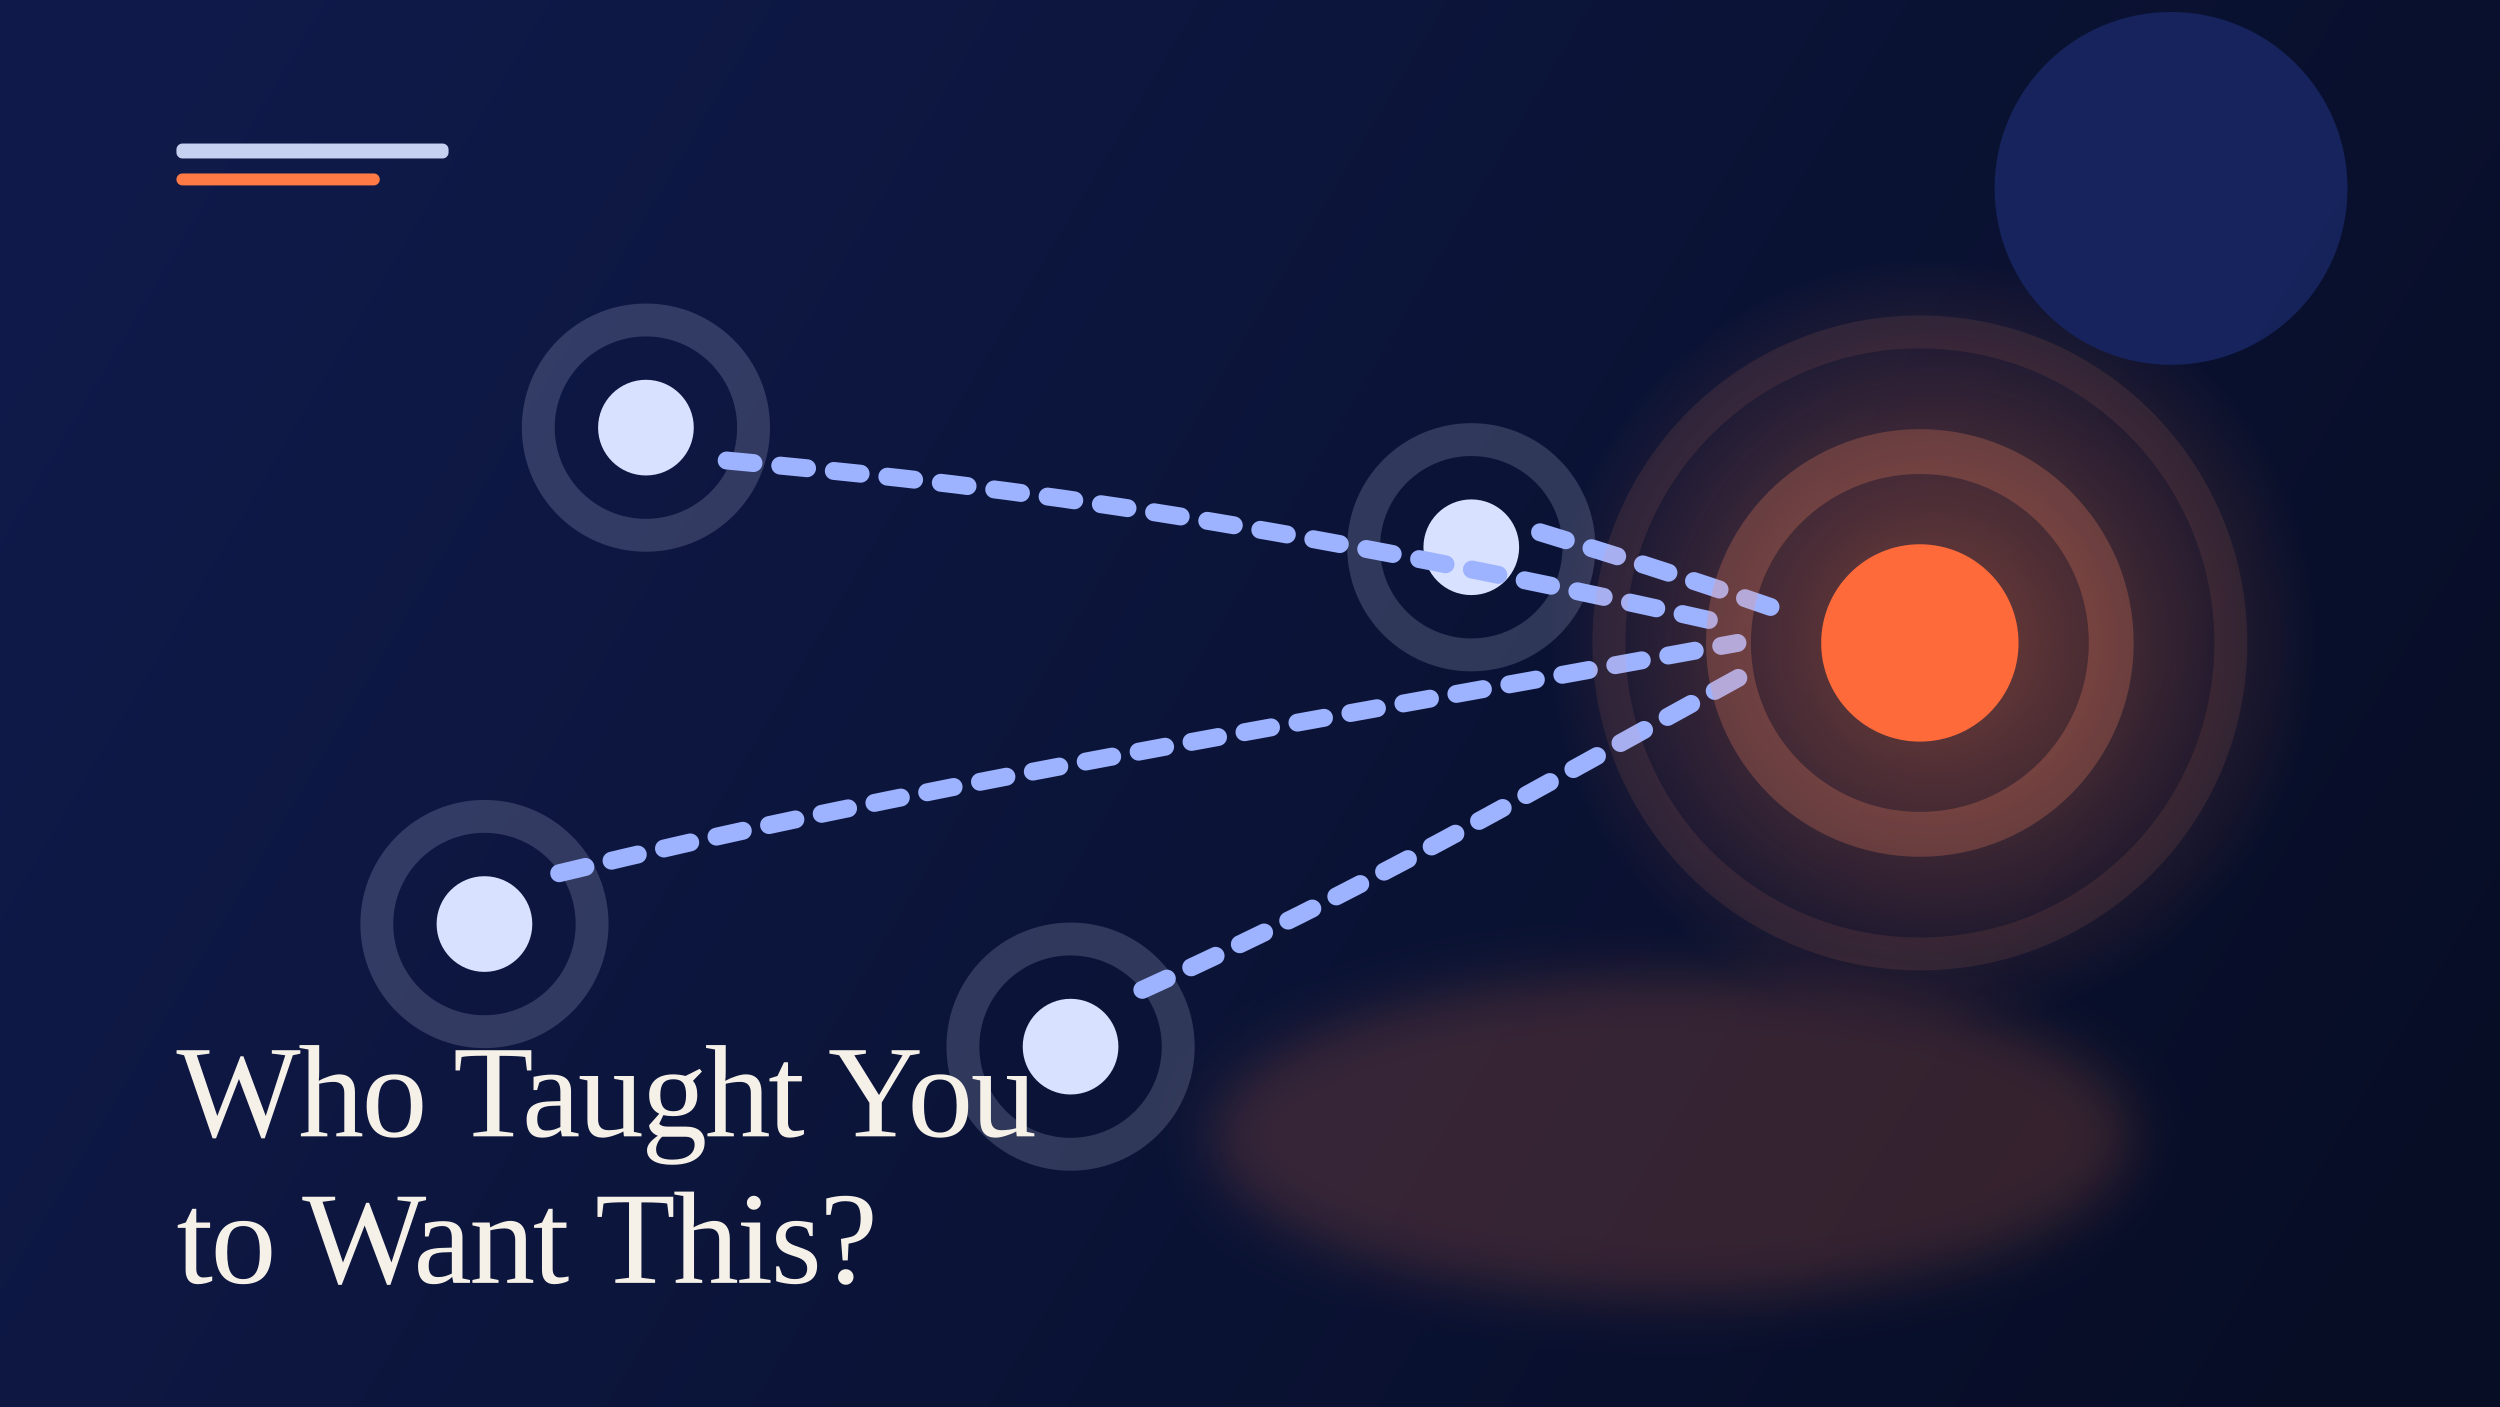
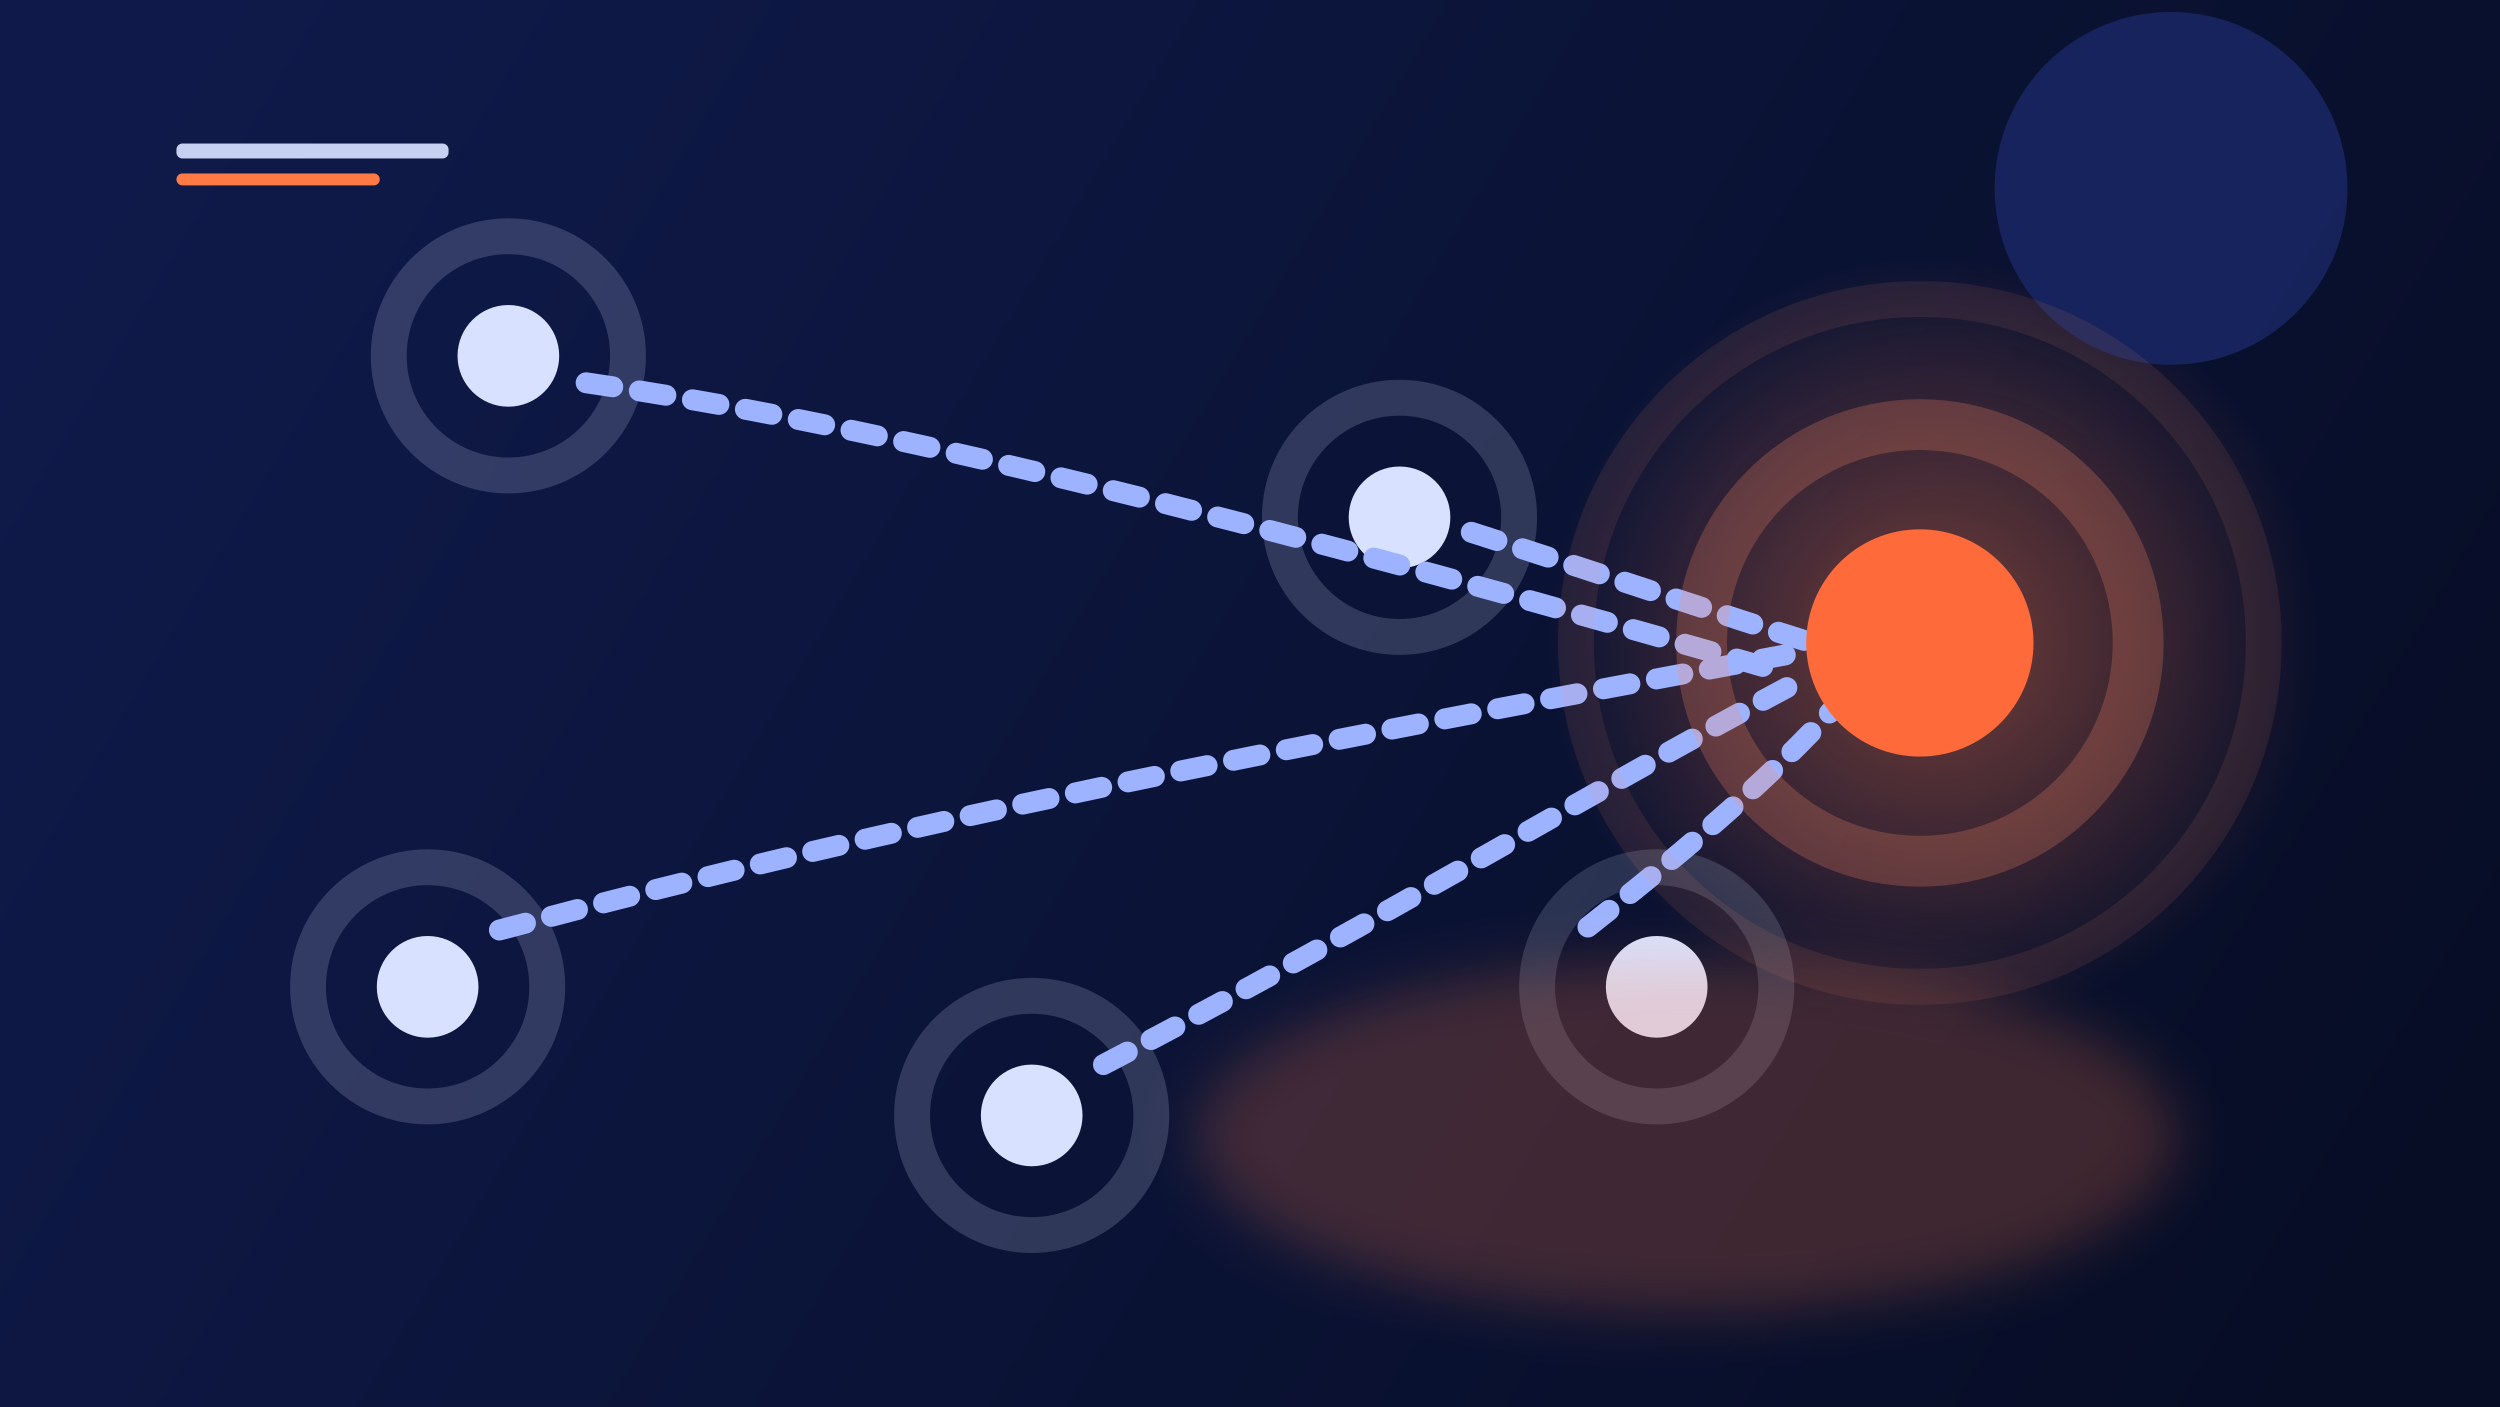
<svg xmlns="http://www.w3.org/2000/svg" width="1672" height="941" viewBox="0 0 1672 941" fill="none">
  <defs>
    <linearGradient id="bg" x1="118" y1="42" x2="1554" y2="902" gradientUnits="userSpaceOnUse">
      <stop stop-color="#0F1A4A" />
      <stop offset="1" stop-color="#070D25" />
    </linearGradient>
    <radialGradient id="glow" cx="0" cy="0" r="1" gradientUnits="userSpaceOnUse" gradientTransform="translate(1294 430) rotate(90) scale(258 258)">
      <stop stop-color="#FF7A45" stop-opacity="0.44" />
      <stop offset="1" stop-color="#FF7A45" stop-opacity="0" />
    </radialGradient>
    <filter id="soft" x="-30%" y="-30%" width="160%" height="160%">
      <feGaussianBlur stdDeviation="18" />
    </filter>
  </defs>
  <rect width="1672" height="941" fill="url(#bg)" />
  <rect width="1672" height="941" fill="url(#glow)" />
  <circle cx="1452" cy="126" r="118" fill="#172560" opacity="0.9" />
  <rect x="118" y="96" width="182" height="10" rx="4" fill="#D6E0FF" opacity="0.92" />
  <rect x="118" y="116" width="136" height="8" rx="4" fill="#FF7A45" />
-   <circle cx="432" cy="286" r="32" fill="#D8E1FF" />
-   <circle cx="432" cy="286" r="72" stroke="#D8E1FF" stroke-opacity="0.18" stroke-width="22" />
-   <circle cx="324" cy="618" r="32" fill="#D8E1FF" />
-   <circle cx="324" cy="618" r="72" stroke="#D8E1FF" stroke-opacity="0.18" stroke-width="22" />
-   <circle cx="716" cy="700" r="32" fill="#D8E1FF" />
-   <circle cx="716" cy="700" r="72" stroke="#D8E1FF" stroke-opacity="0.18" stroke-width="22" />
-   <circle cx="984" cy="366" r="32" fill="#D8E1FF" />
-   <circle cx="984" cy="366" r="72" stroke="#D8E1FF" stroke-opacity="0.18" stroke-width="22" />
-   <path d="M486 308C636 322 812 340 1158 418" stroke="#9EB3FF" stroke-width="12" stroke-linecap="round" stroke-dasharray="18 18" />
-   <path d="M374 584C612 526 824 492 1162 430" stroke="#9EB3FF" stroke-width="12" stroke-linecap="round" stroke-dasharray="18 18" />
-   <path d="M764 662C914 594 1012 536 1176 446" stroke="#9EB3FF" stroke-width="12" stroke-linecap="round" stroke-dasharray="18 18" />
-   <path d="M1030 356C1102 378 1150 394 1196 410" stroke="#9EB3FF" stroke-width="12" stroke-linecap="round" stroke-dasharray="18 18" />
-   <circle cx="1284" cy="430" r="66" fill="#FF6A3A" />
-   <circle cx="1284" cy="430" r="128" stroke="#FF8D65" stroke-opacity="0.24" stroke-width="30" />
-   <circle cx="1284" cy="430" r="208" stroke="#FF8D65" stroke-opacity="0.1" stroke-width="22" />
-   <g filter="url(#soft)" opacity="0.18">
-     <ellipse cx="1118" cy="760" rx="308" ry="108" fill="#FF7A45" />
+   <circle cx="340" cy="238" r="34" fill="#D8E1FF" />
+   <circle cx="340" cy="238" r="80" stroke="#D8E1FF" stroke-opacity="0.18" stroke-width="24" />
+   <circle cx="286" cy="660" r="34" fill="#D8E1FF" />
+   <circle cx="286" cy="660" r="80" stroke="#D8E1FF" stroke-opacity="0.18" stroke-width="24" />
+   <circle cx="690" cy="746" r="34" fill="#D8E1FF" />
+   <circle cx="690" cy="746" r="80" stroke="#D8E1FF" stroke-opacity="0.18" stroke-width="24" />
+   <circle cx="936" cy="346" r="34" fill="#D8E1FF" />
+   <circle cx="936" cy="346" r="80" stroke="#D8E1FF" stroke-opacity="0.18" stroke-width="24" />
+   <circle cx="1108" cy="660" r="34" fill="#D8E1FF" />
+   <circle cx="1108" cy="660" r="80" stroke="#D8E1FF" stroke-opacity="0.16" stroke-width="24" />
+   <path d="M392 256C544 278 748 322 1180 446" stroke="#9EB3FF" stroke-width="14" stroke-linecap="round" stroke-dasharray="18 18" />
+   <path d="M334 622C612 548 838 504 1194 438" stroke="#9EB3FF" stroke-width="14" stroke-linecap="round" stroke-dasharray="18 18" />
+   <path d="M738 712C930 612 1052 536 1206 454" stroke="#9EB3FF" stroke-width="14" stroke-linecap="round" stroke-dasharray="18 18" />
+   <path d="M984 356C1090 390 1148 410 1212 430" stroke="#9EB3FF" stroke-width="14" stroke-linecap="round" stroke-dasharray="18 18" />
+   <path d="M1062 620C1136 562 1186 518 1228 472" stroke="#9EB3FF" stroke-width="14" stroke-linecap="round" stroke-dasharray="18 18" />
+   <circle cx="1284" cy="430" r="76" fill="#FF6A3A" />
+   <circle cx="1284" cy="430" r="146" stroke="#FF8D65" stroke-opacity="0.24" stroke-width="34" />
+   <circle cx="1284" cy="430" r="230" stroke="#FF8D65" stroke-opacity="0.1" stroke-width="24" />
+   <g filter="url(#soft)" opacity="0.22">
+     <ellipse cx="1128" cy="760" rx="328" ry="118" fill="#FF7A45" />
  </g>
-   <text x="118" y="760" fill="#F6F1E8" font-family="Georgia, 'Times New Roman', serif" font-size="88" letter-spacing="-1.6">
-     <tspan x="118" dy="0">Who Taught You</tspan>
-     <tspan x="118" dy="98">to Want This?</tspan>
-   </text>
</svg>
